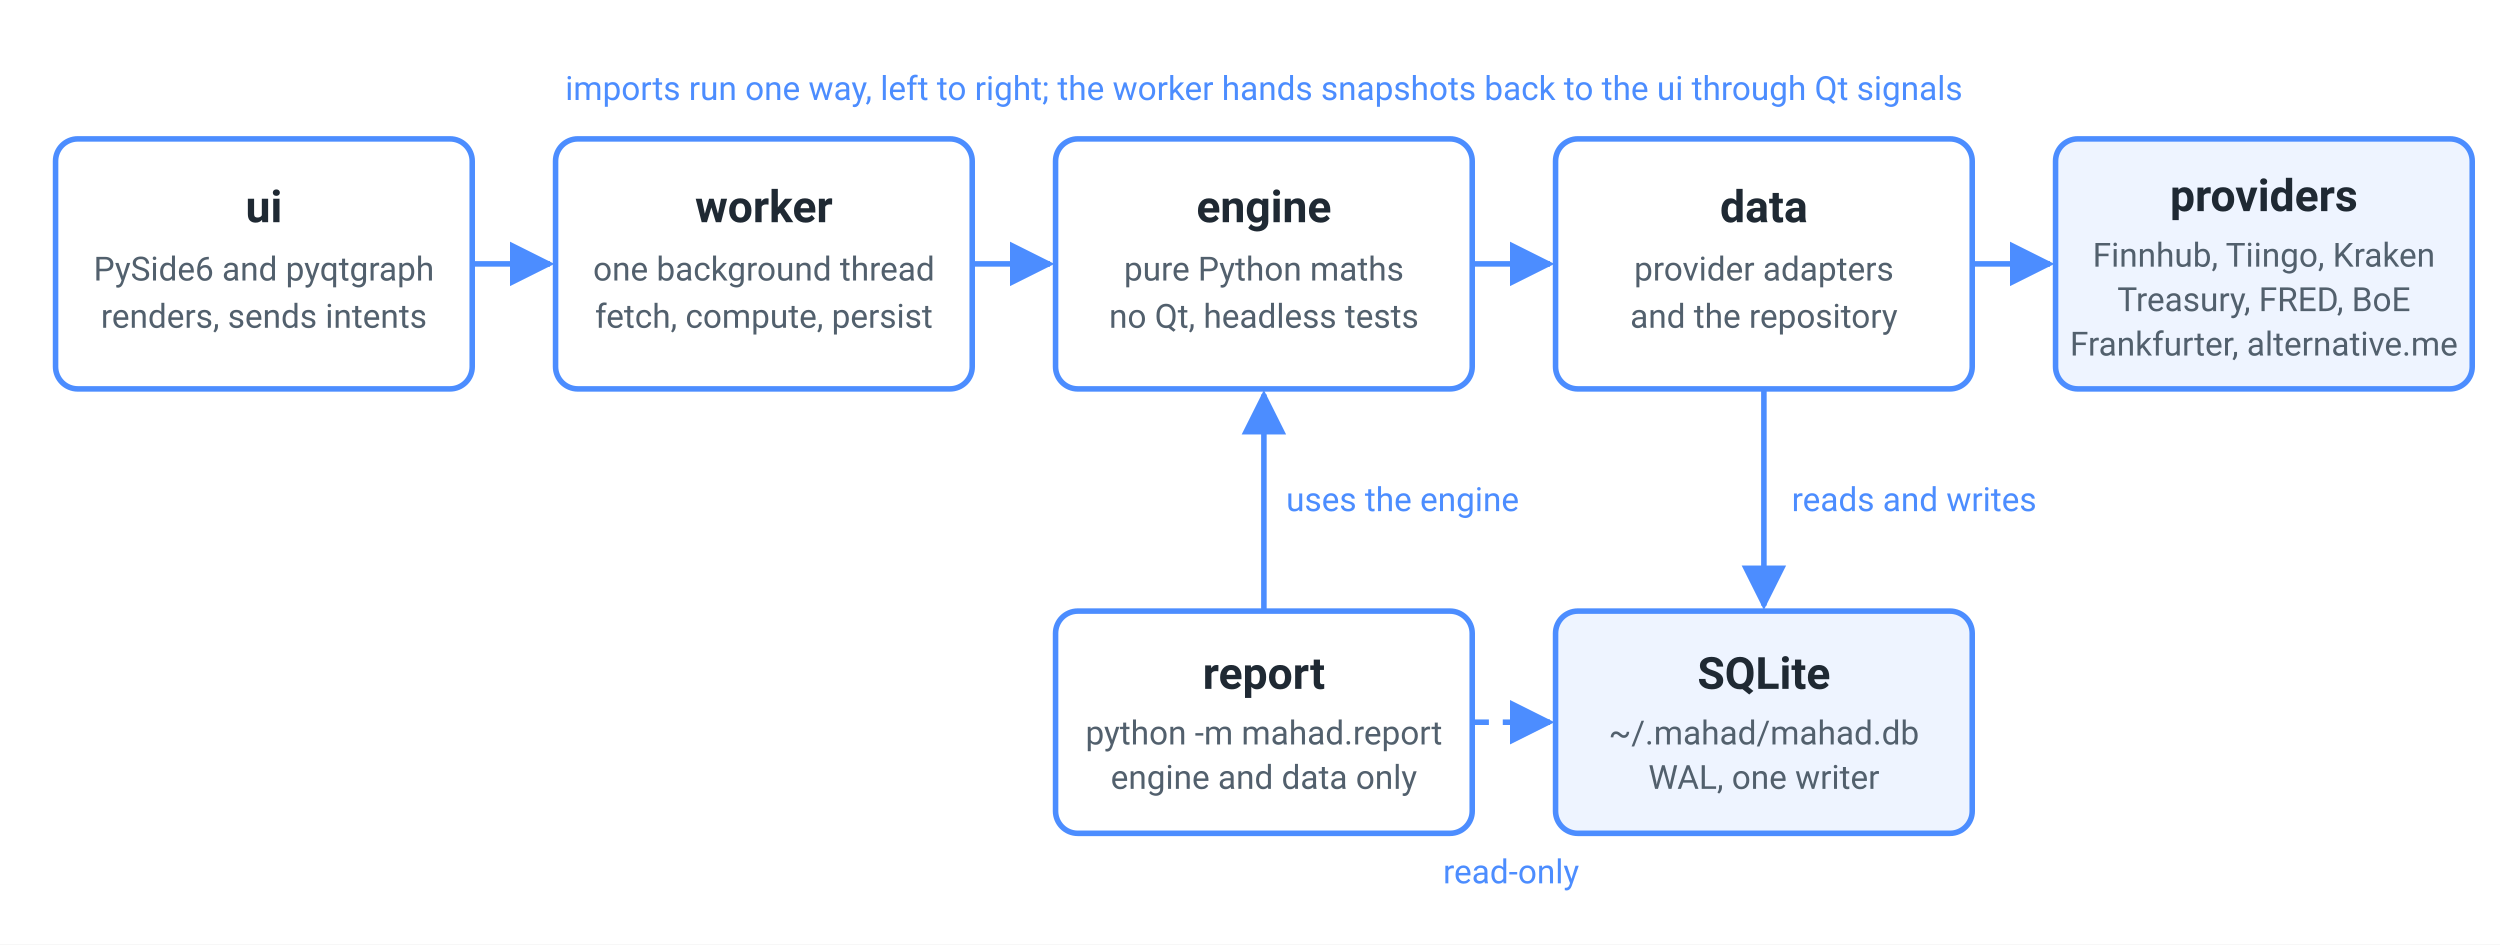
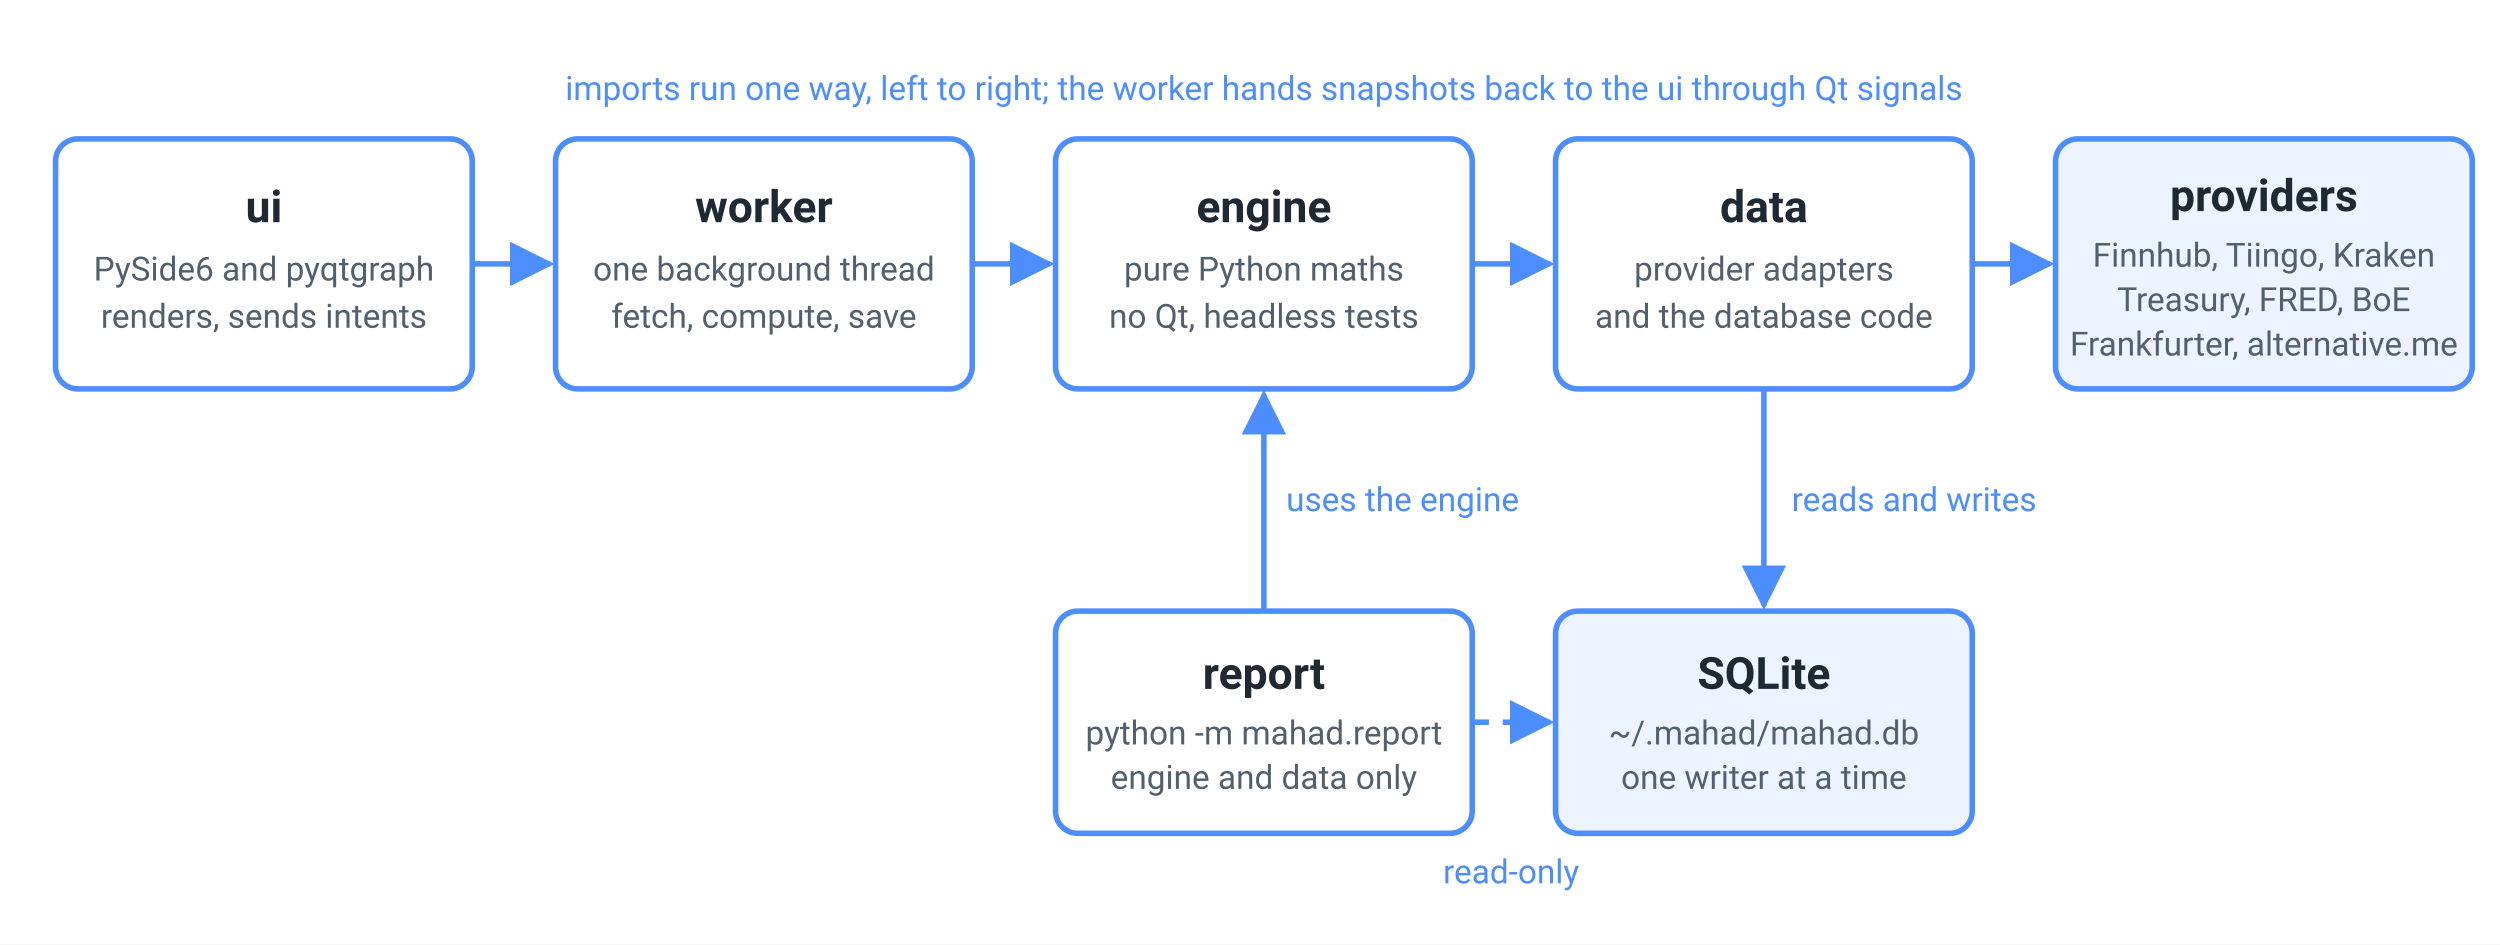
<svg xmlns="http://www.w3.org/2000/svg" width="900" height="340" viewBox="0 0 900 340" role="img" aria-labelledby="title">
  <defs>
    <marker id="arrow" viewBox="0 0 10 10" refX="9" refY="5" markerWidth="8" markerHeight="8" orient="auto-start-reverse">
      <path d="M 0 0 L 10 5 L 0 10 z" fill="#4C8DFF" />
    </marker>
  </defs>
  <rect width="900" height="340" fill="#FFFFFF" />
  <rect fill="#FFFFFF" stroke="#4C8DFF" stroke-width="2" rx="8" x="20" y="50" width="150" height="90" />
  <text font-family="-apple-system, Segoe UI, Roboto, Helvetica, Arial, sans-serif" font-size="16" font-weight="600" fill="#1F2933" x="95" y="80" text-anchor="middle">ui</text>
  <text font-family="-apple-system, Segoe UI, Roboto, Helvetica, Arial, sans-serif" font-size="12" fill="#52606D" x="95" y="101" text-anchor="middle">PySide6 and pyqtgraph</text>
  <text font-family="-apple-system, Segoe UI, Roboto, Helvetica, Arial, sans-serif" font-size="12" fill="#52606D" x="95" y="118" text-anchor="middle">renders, sends intents</text>
  <rect fill="#FFFFFF" stroke="#4C8DFF" stroke-width="2" rx="8" x="200" y="50" width="150" height="90" />
  <text font-family="-apple-system, Segoe UI, Roboto, Helvetica, Arial, sans-serif" font-size="16" font-weight="600" fill="#1F2933" x="275" y="80" text-anchor="middle">worker</text>
  <text font-family="-apple-system, Segoe UI, Roboto, Helvetica, Arial, sans-serif" font-size="12" fill="#52606D" x="275" y="101" text-anchor="middle">one background thread</text>
-   <text font-family="-apple-system, Segoe UI, Roboto, Helvetica, Arial, sans-serif" font-size="12" fill="#52606D" x="275" y="118" text-anchor="middle">fetch, compute, persist</text>
+   <text font-family="-apple-system, Segoe UI, Roboto, Helvetica, Arial, sans-serif" font-size="12" fill="#52606D" x="275" y="118" text-anchor="middle">fetch, compute, save</text>
  <rect fill="#FFFFFF" stroke="#4C8DFF" stroke-width="2" rx="8" x="380" y="50" width="150" height="90" />
  <text font-family="-apple-system, Segoe UI, Roboto, Helvetica, Arial, sans-serif" font-size="16" font-weight="600" fill="#1F2933" x="455" y="80" text-anchor="middle">engine</text>
  <text font-family="-apple-system, Segoe UI, Roboto, Helvetica, Arial, sans-serif" font-size="12" fill="#52606D" x="455" y="101" text-anchor="middle">pure Python maths</text>
  <text font-family="-apple-system, Segoe UI, Roboto, Helvetica, Arial, sans-serif" font-size="12" fill="#52606D" x="455" y="118" text-anchor="middle">no Qt, headless tests</text>
  <rect fill="#FFFFFF" stroke="#4C8DFF" stroke-width="2" rx="8" x="560" y="50" width="150" height="90" />
  <text font-family="-apple-system, Segoe UI, Roboto, Helvetica, Arial, sans-serif" font-size="16" font-weight="600" fill="#1F2933" x="635" y="80" text-anchor="middle">data</text>
  <text font-family="-apple-system, Segoe UI, Roboto, Helvetica, Arial, sans-serif" font-size="12" fill="#52606D" x="635" y="101" text-anchor="middle">provider adapters</text>
-   <text font-family="-apple-system, Segoe UI, Roboto, Helvetica, Arial, sans-serif" font-size="12" fill="#52606D" x="635" y="118" text-anchor="middle">and the repository</text>
+   <text font-family="-apple-system, Segoe UI, Roboto, Helvetica, Arial, sans-serif" font-size="12" fill="#52606D" x="635" y="118" text-anchor="middle">and the database code</text>
  <rect fill="#EEF4FF" stroke="#4C8DFF" stroke-width="2" rx="8" x="740" y="50" width="150" height="90" />
  <text font-family="-apple-system, Segoe UI, Roboto, Helvetica, Arial, sans-serif" font-size="16" font-weight="600" fill="#1F2933" x="815" y="76" text-anchor="middle">providers</text>
  <text font-family="-apple-system, Segoe UI, Roboto, Helvetica, Arial, sans-serif" font-size="12" fill="#52606D" x="815" y="96" text-anchor="middle">Finnhub, Tiingo, Kraken</text>
  <text font-family="-apple-system, Segoe UI, Roboto, Helvetica, Arial, sans-serif" font-size="12" fill="#52606D" x="815" y="112" text-anchor="middle">Treasury, FRED, BoE</text>
  <text font-family="-apple-system, Segoe UI, Roboto, Helvetica, Arial, sans-serif" font-size="12" fill="#52606D" x="815" y="128" text-anchor="middle">Frankfurter, alternative.me</text>
  <line stroke="#4C8DFF" stroke-width="2" marker-end="url(#arrow)" x1="170" y1="95" x2="198" y2="95" />
  <line stroke="#4C8DFF" stroke-width="2" marker-end="url(#arrow)" x1="350" y1="95" x2="378" y2="95" />
  <line stroke="#4C8DFF" stroke-width="2" marker-end="url(#arrow)" x1="530" y1="95" x2="558" y2="95" />
  <line stroke="#4C8DFF" stroke-width="2" marker-end="url(#arrow)" x1="710" y1="95" x2="738" y2="95" />
  <text font-family="-apple-system, Segoe UI, Roboto, Helvetica, Arial, sans-serif" font-size="12" fill="#4C8DFF" x="455" y="36" text-anchor="middle">imports run one way, left to right; the worker hands snapshots back to the ui through Qt signals</text>
  <rect fill="#FFFFFF" stroke="#4C8DFF" stroke-width="2" rx="8" x="380" y="220" width="150" height="80" />
  <text font-family="-apple-system, Segoe UI, Roboto, Helvetica, Arial, sans-serif" font-size="16" font-weight="600" fill="#1F2933" x="455" y="248" text-anchor="middle">report</text>
  <text font-family="-apple-system, Segoe UI, Roboto, Helvetica, Arial, sans-serif" font-size="12" fill="#52606D" x="455" y="268" text-anchor="middle">python -m mahad.report</text>
  <text font-family="-apple-system, Segoe UI, Roboto, Helvetica, Arial, sans-serif" font-size="12" fill="#52606D" x="455" y="284" text-anchor="middle">engine and data only</text>
  <rect fill="#EEF4FF" stroke="#4C8DFF" stroke-width="2" rx="8" x="560" y="220" width="150" height="80" />
  <text font-family="-apple-system, Segoe UI, Roboto, Helvetica, Arial, sans-serif" font-size="16" font-weight="600" fill="#1F2933" x="635" y="248" text-anchor="middle">SQLite</text>
  <text font-family="-apple-system, Segoe UI, Roboto, Helvetica, Arial, sans-serif" font-size="12" fill="#52606D" x="635" y="268" text-anchor="middle">~/.mahad/mahad.db</text>
-   <text font-family="-apple-system, Segoe UI, Roboto, Helvetica, Arial, sans-serif" font-size="12" fill="#52606D" x="635" y="284" text-anchor="middle">WAL, one writer</text>
+   <text font-family="-apple-system, Segoe UI, Roboto, Helvetica, Arial, sans-serif" font-size="12" fill="#52606D" x="635" y="284" text-anchor="middle">one writer at a time</text>
  <line stroke="#4C8DFF" stroke-width="2" marker-end="url(#arrow)" x1="635" y1="140" x2="635" y2="218" />
  <text font-family="-apple-system, Segoe UI, Roboto, Helvetica, Arial, sans-serif" font-size="12" fill="#4C8DFF" x="645" y="184">reads and writes</text>
  <line stroke="#4C8DFF" stroke-width="2" marker-end="url(#arrow)" x1="455" y1="220" x2="455" y2="142" />
  <text font-family="-apple-system, Segoe UI, Roboto, Helvetica, Arial, sans-serif" font-size="12" fill="#4C8DFF" x="463" y="184">uses the engine</text>
  <line stroke="#4C8DFF" stroke-width="2" stroke-dasharray="6 5" marker-end="url(#arrow)" x1="530" y1="260" x2="558" y2="260" />
  <text font-family="-apple-system, Segoe UI, Roboto, Helvetica, Arial, sans-serif" font-size="12" fill="#4C8DFF" x="544" y="318" text-anchor="middle">read-only</text>
</svg>
